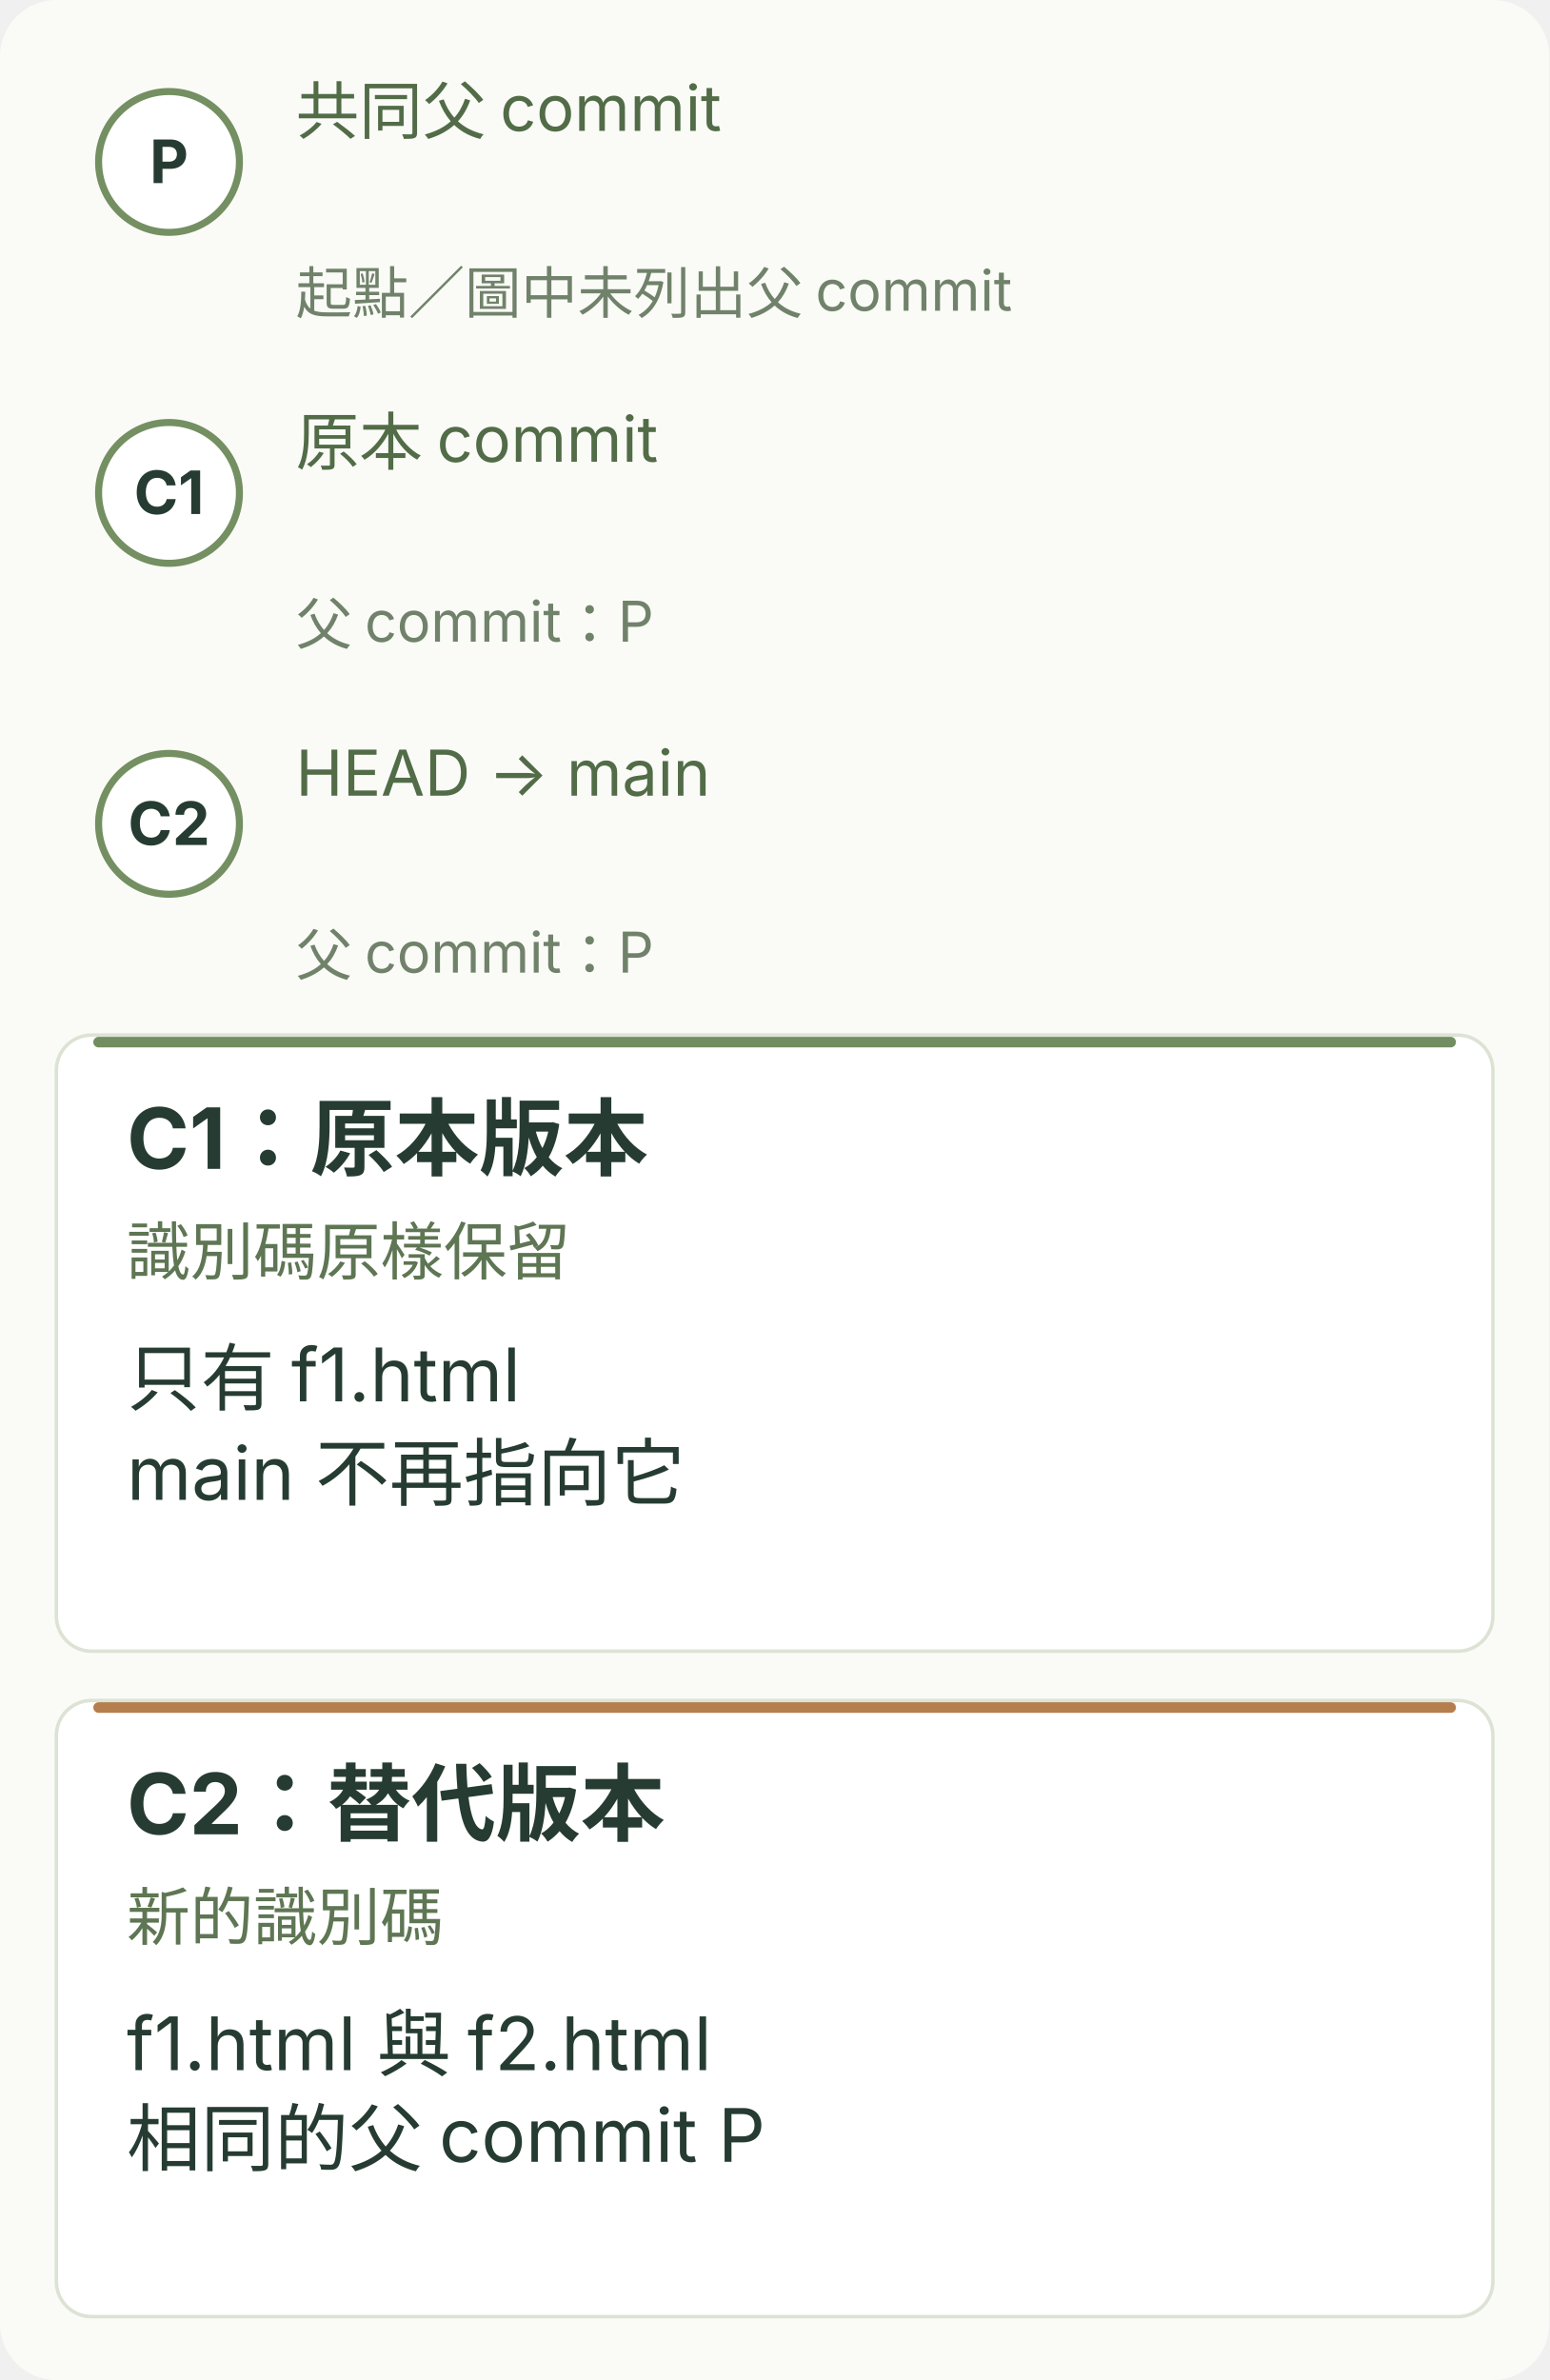
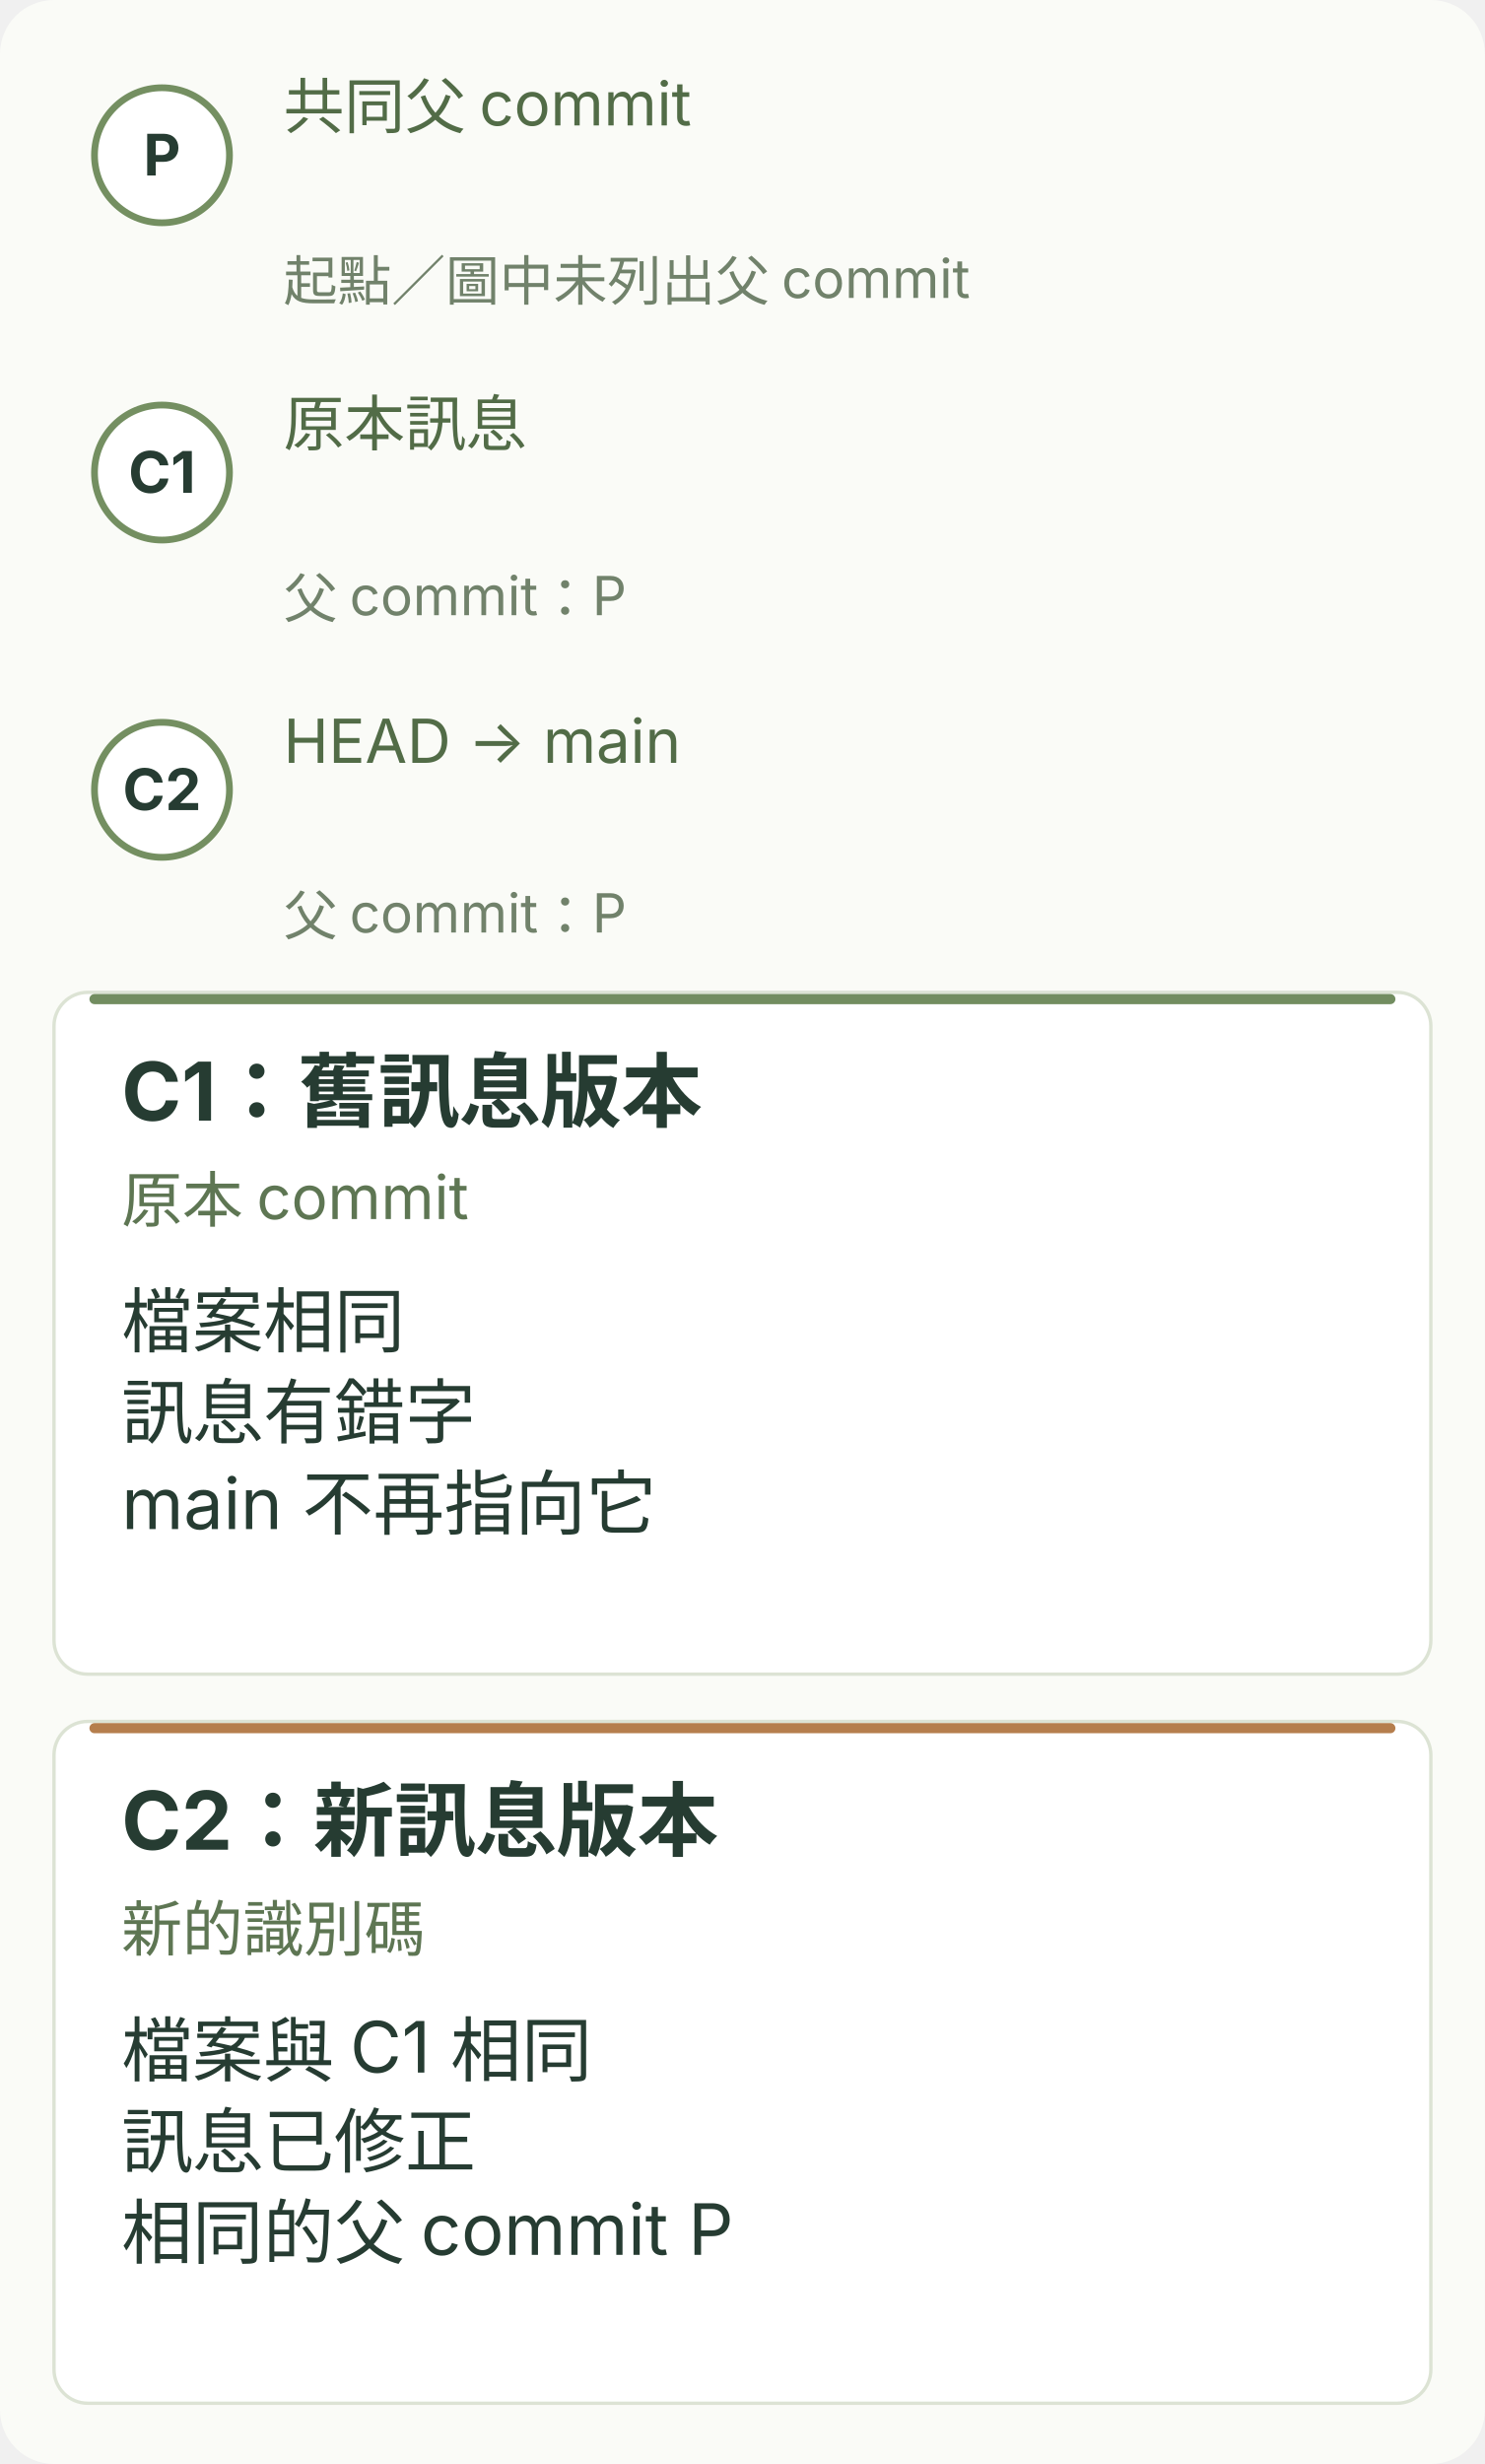
- <svg xmlns="http://www.w3.org/2000/svg" viewBox="0 0 440 676" width="440" height="676" role="img" aria-labelledby="diagram-title diagram-desc">
+ <svg xmlns="http://www.w3.org/2000/svg" viewBox="0 0 440 730" width="440" height="730" role="img" aria-labelledby="diagram-title diagram-desc">
  <style>text{font-family:system-ui,-apple-system,"Noto Sans TC","Microsoft JhengHei",sans-serif;fill:#263c32}.eyebrow{font-size:16px;fill:#71826b}.heading{font-size:28px;font-weight:650}.card-title{font-size:24px;font-weight:650}.tag{font-size:18px;fill:#5e7653}.body{font-size:21px}.command{font-size:18px;fill:#e7eee2;font-family:ui-monospace,SFMono-Regular,Consolas,monospace}.note{font-size:19px;fill:#61765a}.ref{font-size:18px;fill:#526c47}.commit{font-size:17px;font-weight:650}</style>
-   <rect width="440" height="676" rx="16" fill="#fafbf7" />
+   <rect width="440" height="730" rx="16" fill="#fafbf7" />
  <circle cx="48" cy="46" r="20" fill="#fff" stroke="#748f61" stroke-width="2" />
  <text x="48" y="52" text-anchor="middle" class="commit">P</text>
  <text x="84" y="38" class="ref">
    <tspan x="84" dy="0">共同父 commit</tspan>
  </text>
  <text x="84" y="89" class="eyebrow">
    <tspan x="84" dy="0">起點／圖中未列出父 commit</tspan>
  </text>
  <circle cx="48" cy="140" r="20" fill="#fff" stroke="#748f61" stroke-width="2" />
  <text x="48" y="146" text-anchor="middle" class="commit">C1</text>
  <text x="84" y="132" class="ref">
-     <tspan x="84" dy="0">原本 commit</tspan>
+     <tspan x="84" dy="0">原本訊息</tspan>
  </text>
  <text x="84" y="183" class="eyebrow">
    <tspan x="84" dy="0">父 commit：P</tspan>
  </text>
  <circle cx="48" cy="234" r="20" fill="#fff" stroke="#748f61" stroke-width="2" />
  <text x="48" y="240" text-anchor="middle" class="commit">C2</text>
  <text x="84" y="226" class="ref">
    <tspan x="84" dy="0">HEAD → main</tspan>
  </text>
  <text x="84" y="277" class="eyebrow">
    <tspan x="84" dy="0">父 commit：P</tspan>
  </text>
-   <rect x="16" y="294" width="408" height="175" rx="10" fill="#ffffff" stroke="#dce3d4" />
+   <rect x="16" y="294" width="408" height="202" rx="10" fill="#ffffff" stroke="#dce3d4" />
  <path d="M 28 296 H 412" stroke="#728d60" stroke-width="3" stroke-linecap="round" />
  <text x="36" y="332" class="card-title">
-     <tspan x="36" dy="0">C1：原本版本</tspan>
+     <tspan x="36" dy="0">C1：舊訊息版本</tspan>
  </text>
  <text x="36" y="362" class="tag">
-     <tspan x="36" dy="0">識別碼原樣保留</tspan>
+     <tspan x="36" dy="0">原本 commit</tspan>
  </text>
  <text x="36" y="399" class="body">
-     <tspan x="36" dy="0">只有 f1.html</tspan>
+     <tspan x="36" dy="0">檔案相同</tspan>
+     <tspan x="36" dy="27">訊息有錯字</tspan>
    <tspan x="36" dy="27">main 不再指向它</tspan>
  </text>
-   <rect x="16" y="483" width="408" height="175" rx="10" fill="#ffffff" stroke="#dce3d4" />
-   <path d="M 28 485 H 412" stroke="#b57e4d" stroke-width="3" stroke-linecap="round" />
-   <text x="36" y="521" class="card-title">
-     <tspan x="36" dy="0">C2：替代版本</tspan>
+   <rect x="16" y="510" width="408" height="202" rx="10" fill="#ffffff" stroke="#dce3d4" />
+   <path d="M 28 512 H 412" stroke="#b57e4d" stroke-width="3" stroke-linecap="round" />
+   <text x="36" y="548" class="card-title">
+     <tspan x="36" dy="0">C2：新訊息版本</tspan>
  </text>
-   <text x="36" y="551" class="tag">
+   <text x="36" y="578" class="tag">
    <tspan x="36" dy="0">新的識別碼</tspan>
  </text>
-   <text x="36" y="588" class="body">
-     <tspan x="36" dy="0">f1.html 與 f2.html</tspan>
+   <text x="36" y="615" class="body">
+     <tspan x="36" dy="0">檔案與 C1 相同</tspan>
+     <tspan x="36" dy="27">訊息已修正</tspan>
    <tspan x="36" dy="27">相同的父 commit P</tspan>
  </text>
</svg>
